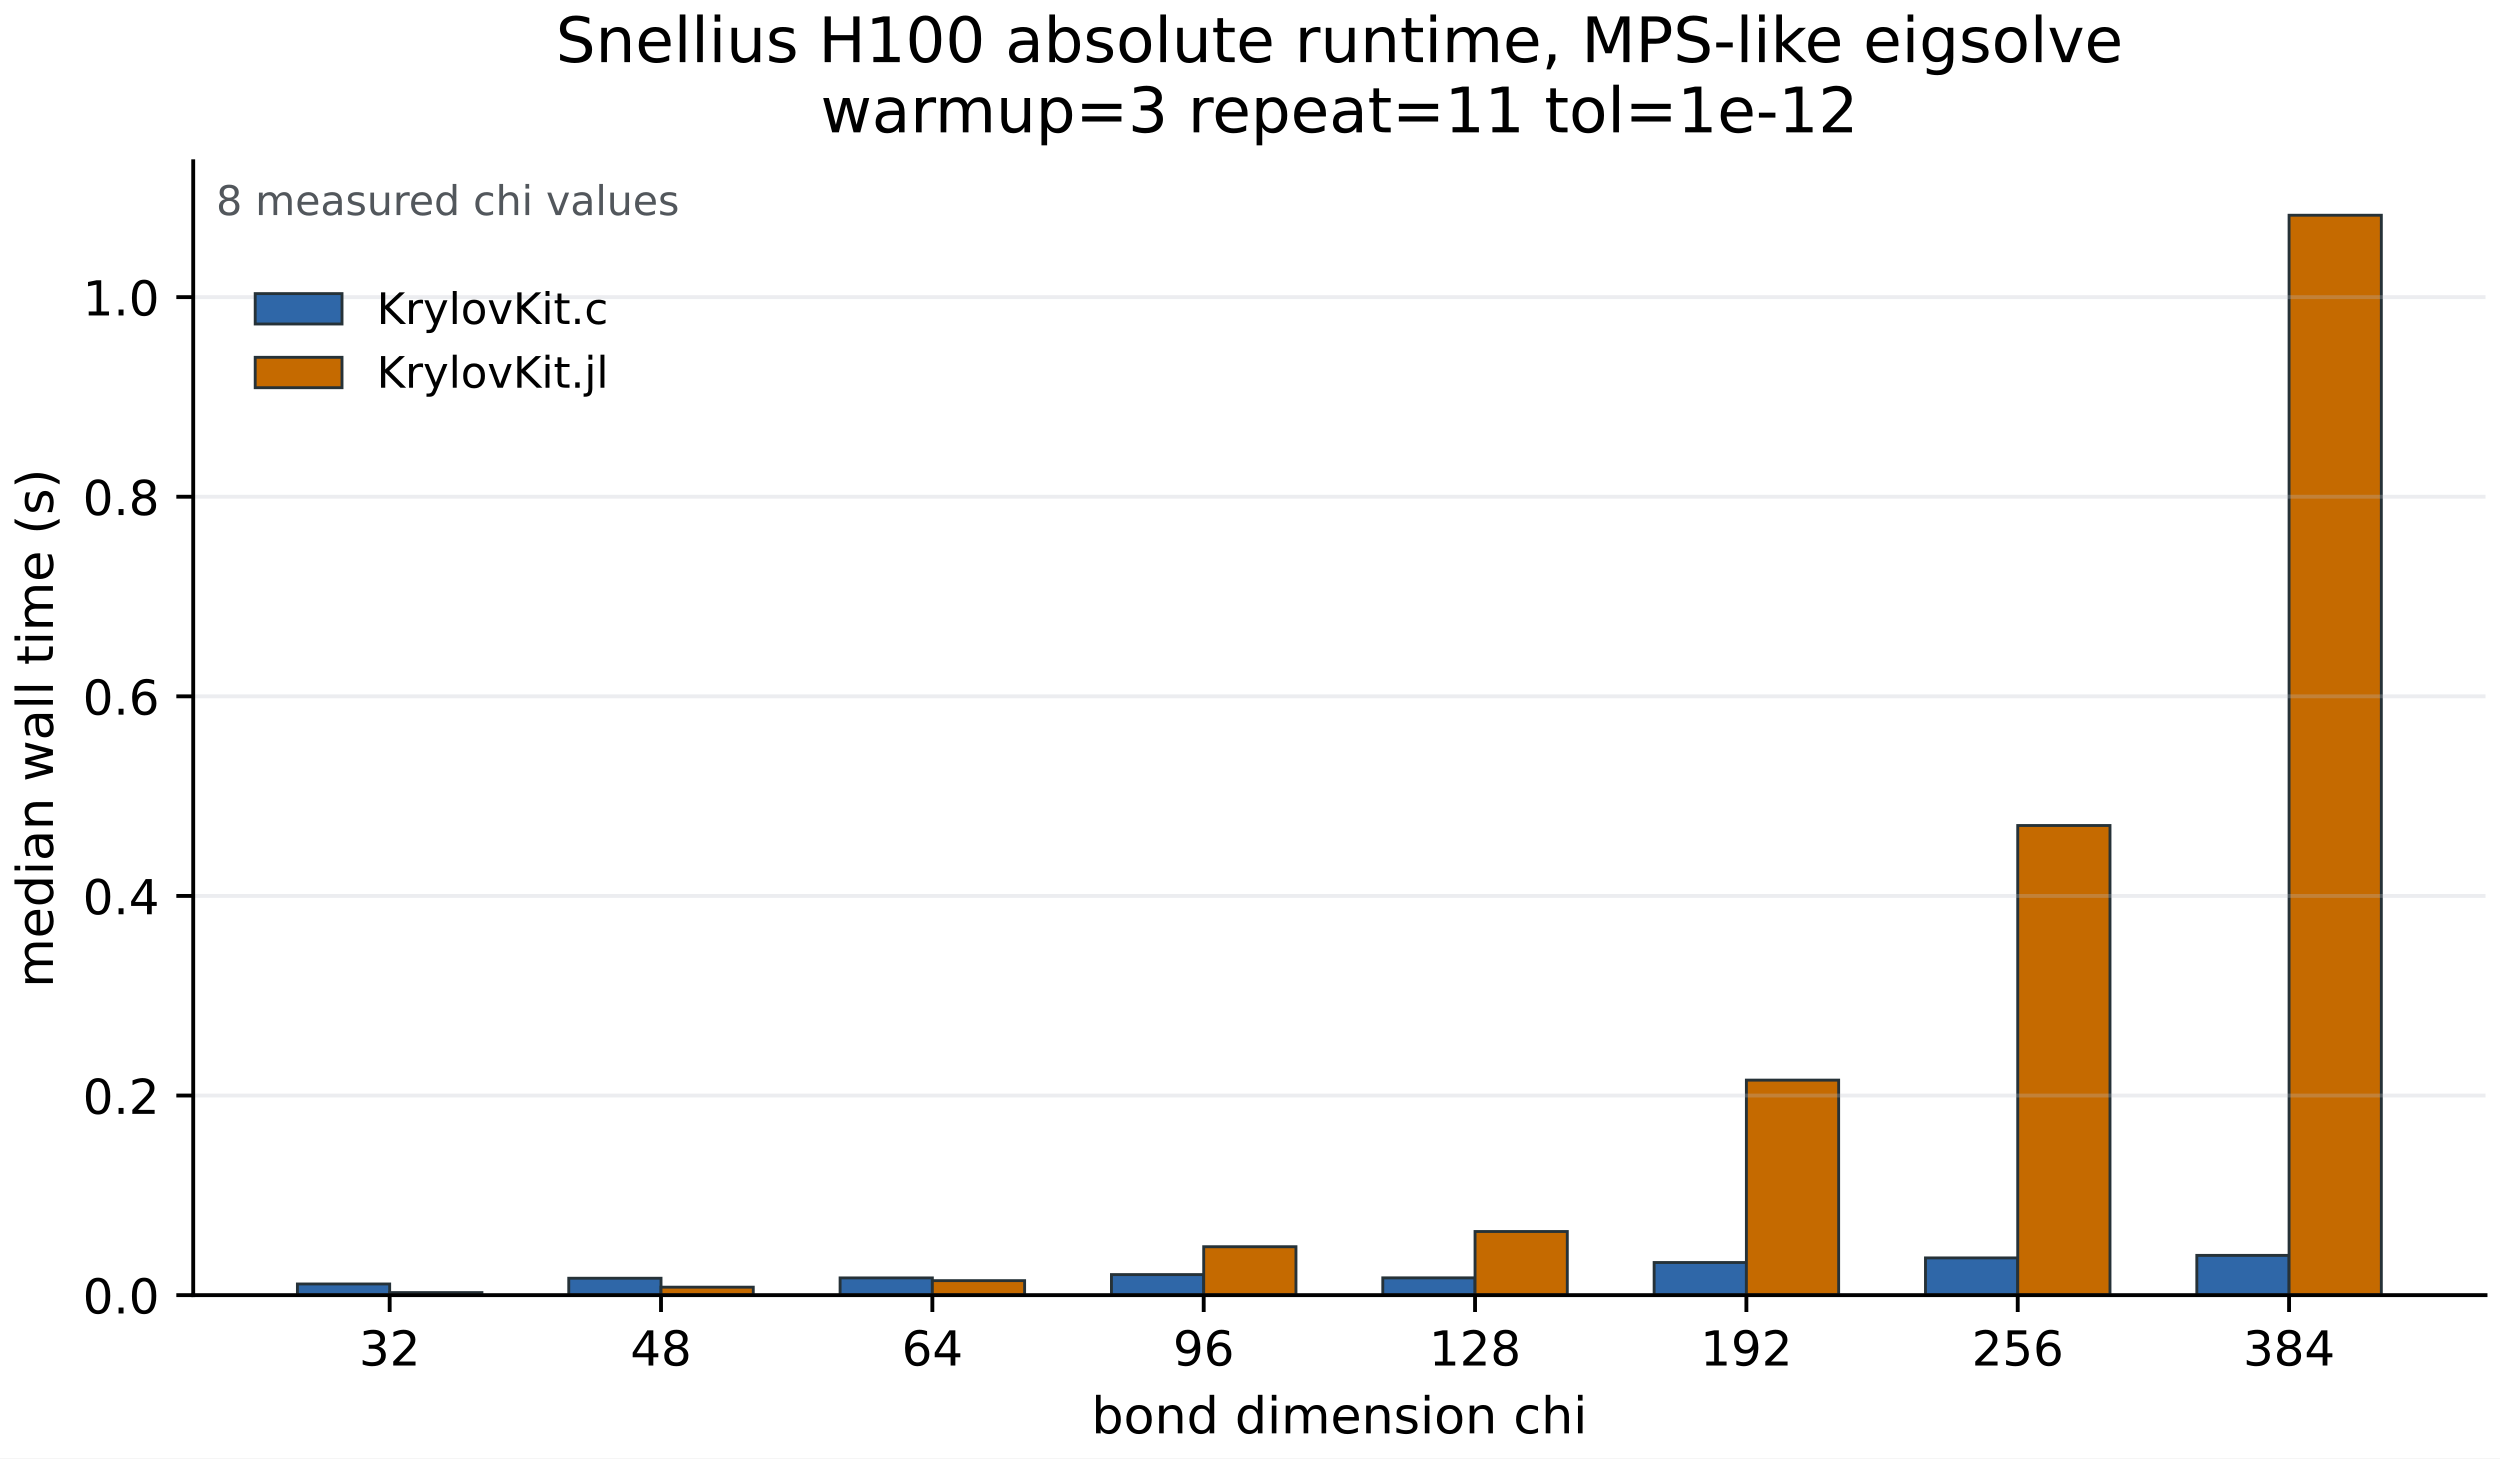
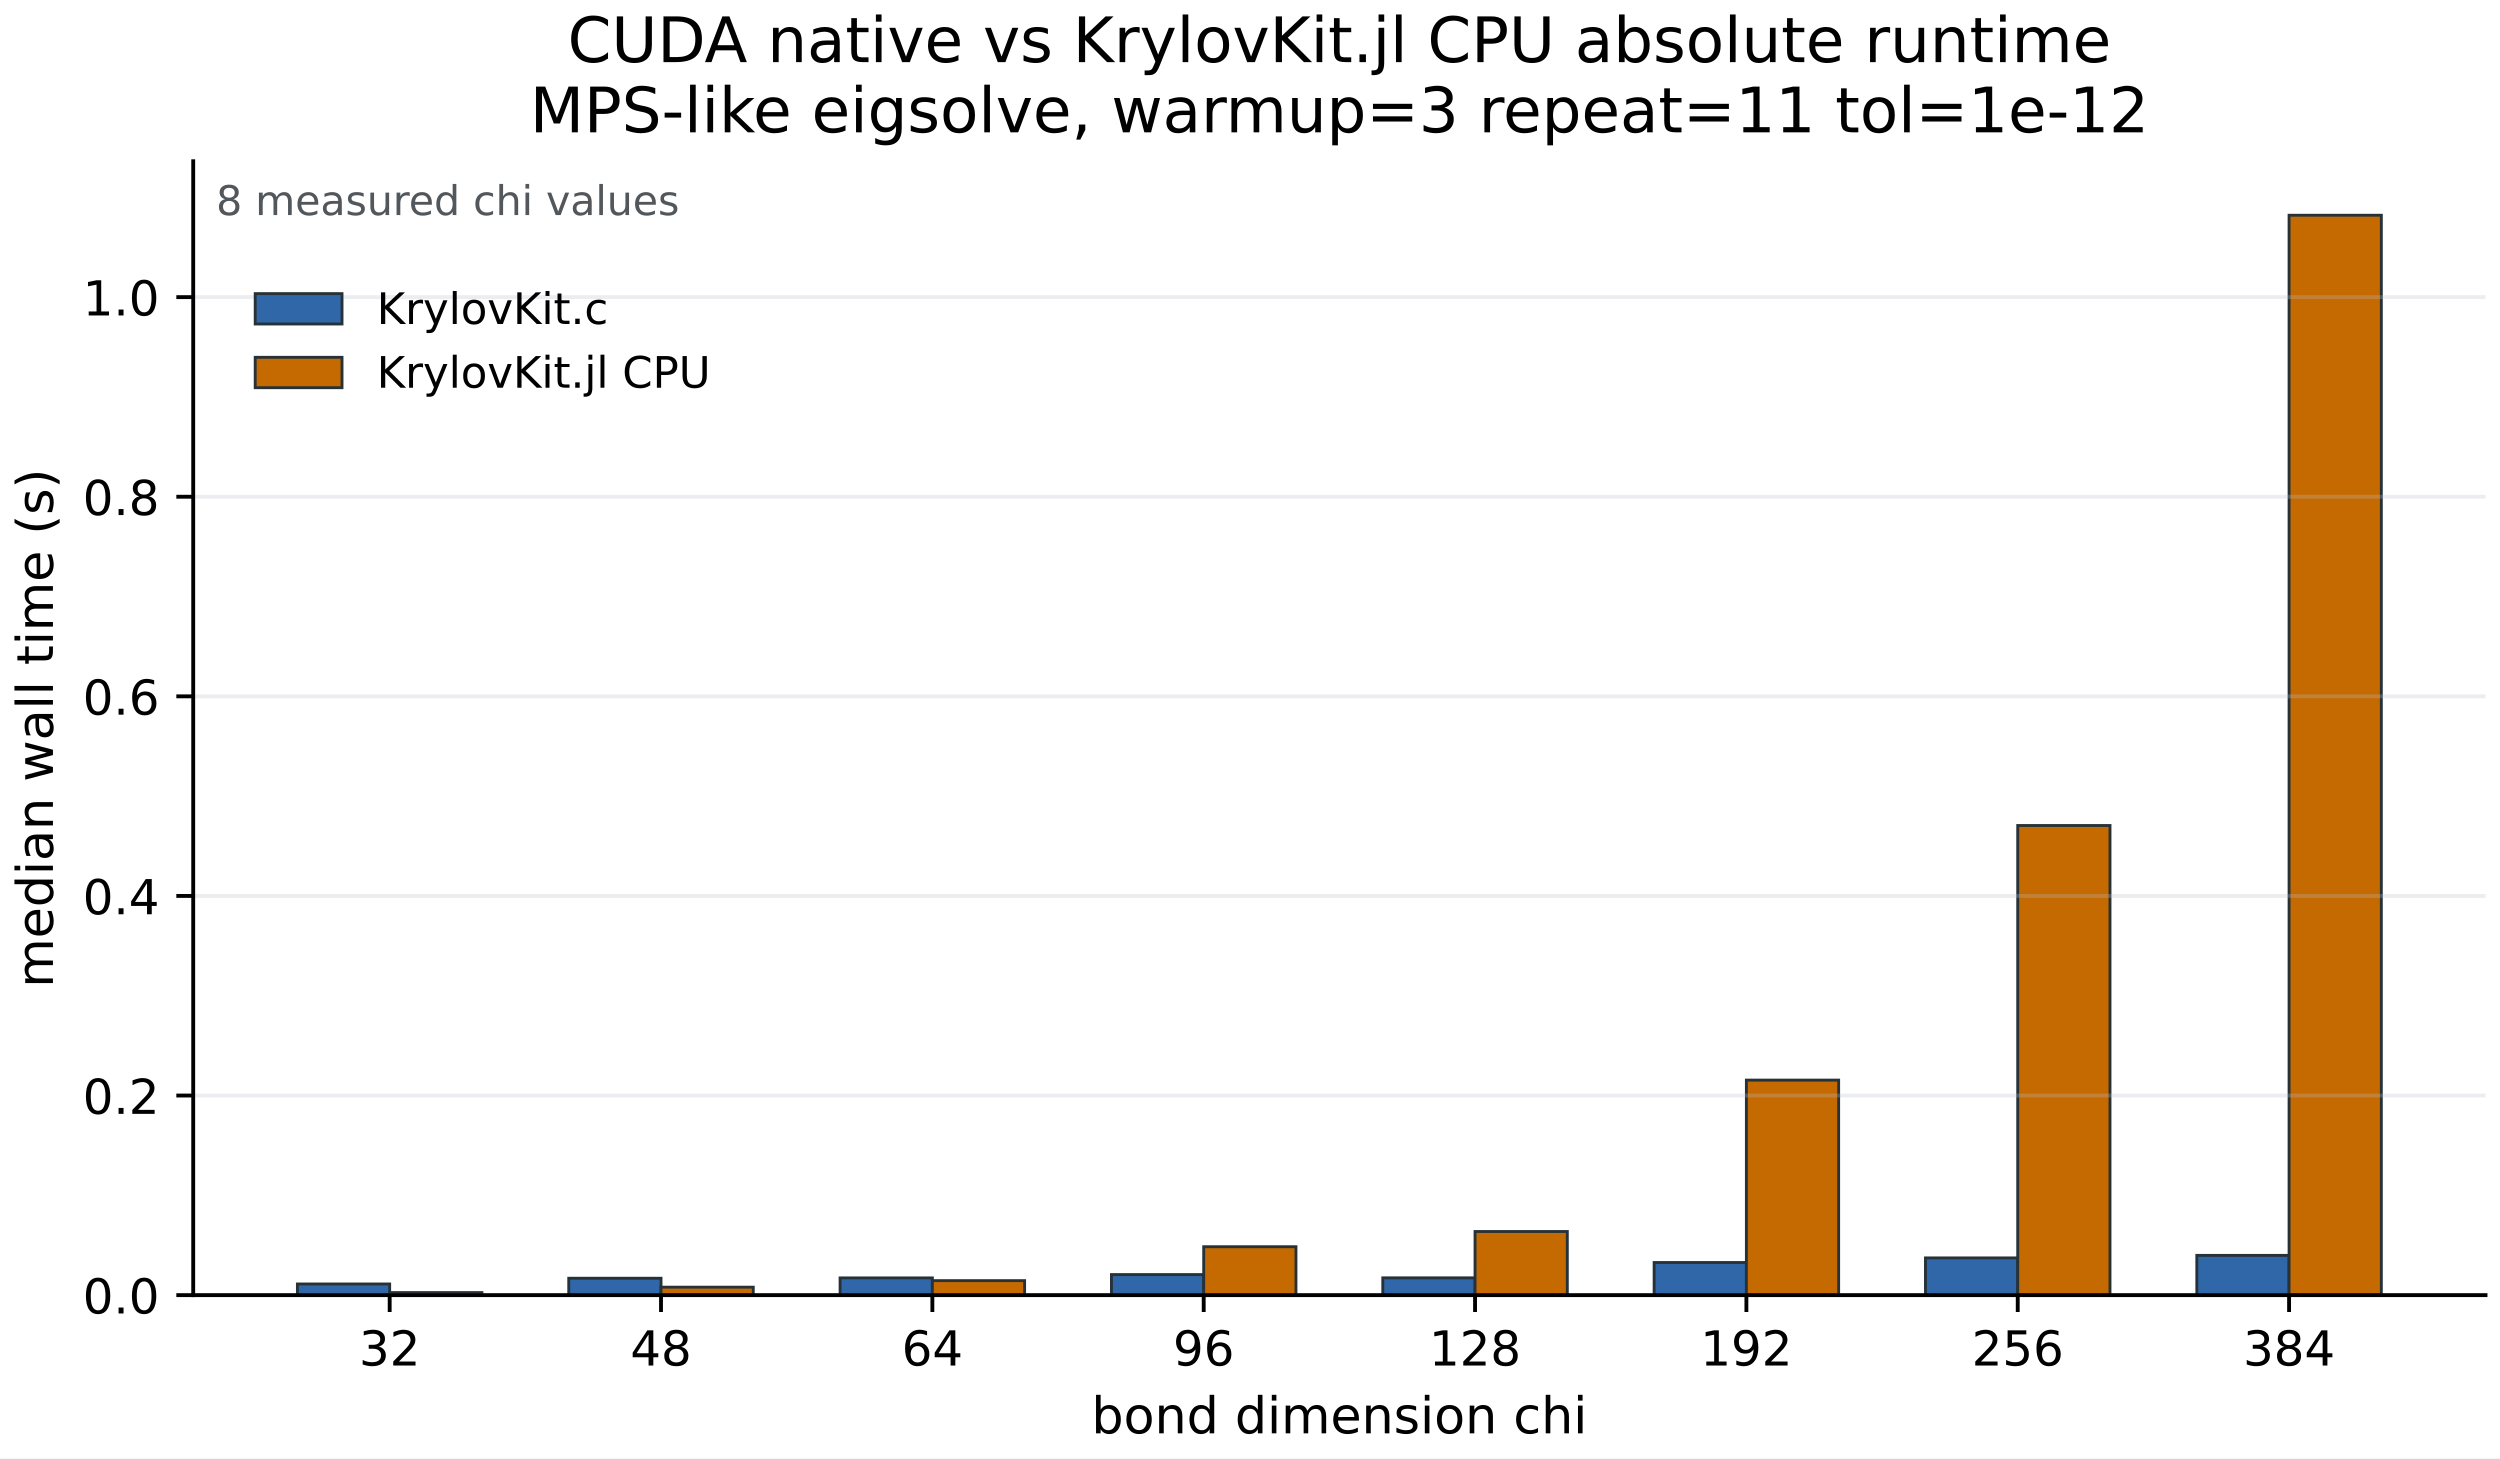
<svg xmlns="http://www.w3.org/2000/svg" xmlns:xlink="http://www.w3.org/1999/xlink" width="518.4pt" height="302.4pt" viewBox="0 0 518.4 302.4" version="1.1">
  <defs>
    <style type="text/css">*{stroke-linejoin: round; stroke-linecap: butt}</style>
  </defs>
  <g id="figure_1">
    <g id="patch_1">
      <path d="M 0 302.4 L 518.4 302.4 L 518.4 0 L 0 0 z " style="fill: #ffffff" />
    </g>
    <g id="axes_1">
      <g id="patch_2">
        <path d="M 40.065 268.56 L 515.4 268.56 L 515.4 33.435 L 40.065 33.435 z " style="fill: #ffffff" />
      </g>
      <g id="patch_3">
-         <path d="M 61.672 268.56 L 80.802 268.56 L 80.802 266.241 L 61.672 266.241 z " clip-path="url(#p412759012a)" style="fill: #2f67a8; stroke: #263238; stroke-width: 0.6; stroke-linejoin: miter" />
+         <path d="M 61.672 268.56 L 80.802 268.56 L 80.802 266.241 L 61.672 266.241 z " clip-path="url(#pb69624f27a)" style="fill: #2f67a8; stroke: #263238; stroke-width: 0.6; stroke-linejoin: miter" />
      </g>
      <g id="patch_4">
-         <path d="M 117.937 268.56 L 137.068 268.56 L 137.068 265.051 L 117.937 265.051 z " clip-path="url(#p412759012a)" style="fill: #2f67a8; stroke: #263238; stroke-width: 0.6; stroke-linejoin: miter" />
+         <path d="M 117.937 268.56 L 137.068 268.56 L 137.068 265.051 L 117.937 265.051 z " clip-path="url(#pb69624f27a)" style="fill: #2f67a8; stroke: #263238; stroke-width: 0.6; stroke-linejoin: miter" />
      </g>
      <g id="patch_5">
-         <path d="M 174.203 268.56 L 193.334 268.56 L 193.334 264.986 L 174.203 264.986 z " clip-path="url(#p412759012a)" style="fill: #2f67a8; stroke: #263238; stroke-width: 0.6; stroke-linejoin: miter" />
+         <path d="M 174.203 268.56 L 193.334 268.56 L 193.334 264.986 L 174.203 264.986 z " clip-path="url(#pb69624f27a)" style="fill: #2f67a8; stroke: #263238; stroke-width: 0.6; stroke-linejoin: miter" />
      </g>
      <g id="patch_6">
-         <path d="M 230.469 268.56 L 249.6 268.56 L 249.6 264.299 L 230.469 264.299 z " clip-path="url(#p412759012a)" style="fill: #2f67a8; stroke: #263238; stroke-width: 0.6; stroke-linejoin: miter" />
+         <path d="M 230.469 268.56 L 249.6 268.56 L 249.6 264.299 L 230.469 264.299 z " clip-path="url(#pb69624f27a)" style="fill: #2f67a8; stroke: #263238; stroke-width: 0.6; stroke-linejoin: miter" />
      </g>
      <g id="patch_7">
-         <path d="M 286.735 268.56 L 305.866 268.56 L 305.866 264.98 L 286.735 264.98 z " clip-path="url(#p412759012a)" style="fill: #2f67a8; stroke: #263238; stroke-width: 0.6; stroke-linejoin: miter" />
+         <path d="M 286.735 268.56 L 305.866 268.56 L 305.866 264.98 L 286.735 264.98 z " clip-path="url(#pb69624f27a)" style="fill: #2f67a8; stroke: #263238; stroke-width: 0.6; stroke-linejoin: miter" />
      </g>
      <g id="patch_8">
-         <path d="M 343.001 268.56 L 362.131 268.56 L 362.131 261.788 L 343.001 261.788 z " clip-path="url(#p412759012a)" style="fill: #2f67a8; stroke: #263238; stroke-width: 0.6; stroke-linejoin: miter" />
+         <path d="M 343.001 268.56 L 362.131 268.56 L 362.131 261.788 L 343.001 261.788 z " clip-path="url(#pb69624f27a)" style="fill: #2f67a8; stroke: #263238; stroke-width: 0.6; stroke-linejoin: miter" />
      </g>
      <g id="patch_9">
-         <path d="M 399.267 268.56 L 418.397 268.56 L 418.397 260.84 L 399.267 260.84 z " clip-path="url(#p412759012a)" style="fill: #2f67a8; stroke: #263238; stroke-width: 0.6; stroke-linejoin: miter" />
+         <path d="M 399.267 268.56 L 418.397 268.56 L 418.397 260.84 L 399.267 260.84 z " clip-path="url(#pb69624f27a)" style="fill: #2f67a8; stroke: #263238; stroke-width: 0.6; stroke-linejoin: miter" />
      </g>
      <g id="patch_10">
-         <path d="M 455.533 268.56 L 474.663 268.56 L 474.663 260.321 L 455.533 260.321 z " clip-path="url(#p412759012a)" style="fill: #2f67a8; stroke: #263238; stroke-width: 0.6; stroke-linejoin: miter" />
+         <path d="M 455.533 268.56 L 474.663 268.56 L 474.663 260.321 L 455.533 260.321 z " clip-path="url(#pb69624f27a)" style="fill: #2f67a8; stroke: #263238; stroke-width: 0.6; stroke-linejoin: miter" />
      </g>
      <g id="patch_11">
-         <path d="M 80.802 268.56 L 99.932 268.56 L 99.932 268.03 L 80.802 268.03 z " clip-path="url(#p412759012a)" style="fill: #c56a00; stroke: #263238; stroke-width: 0.6; stroke-linejoin: miter" />
+         <path d="M 80.802 268.56 L 99.932 268.56 L 99.932 268.03 L 80.802 268.03 z " clip-path="url(#pb69624f27a)" style="fill: #c56a00; stroke: #263238; stroke-width: 0.6; stroke-linejoin: miter" />
      </g>
      <g id="patch_12">
-         <path d="M 137.068 268.56 L 156.198 268.56 L 156.198 266.908 L 137.068 266.908 z " clip-path="url(#p412759012a)" style="fill: #c56a00; stroke: #263238; stroke-width: 0.6; stroke-linejoin: miter" />
+         <path d="M 137.068 268.56 L 156.198 268.56 L 156.198 266.908 L 137.068 266.908 z " clip-path="url(#pb69624f27a)" style="fill: #c56a00; stroke: #263238; stroke-width: 0.6; stroke-linejoin: miter" />
      </g>
      <g id="patch_13">
-         <path d="M 193.334 268.56 L 212.464 268.56 L 212.464 265.55 L 193.334 265.55 z " clip-path="url(#p412759012a)" style="fill: #c56a00; stroke: #263238; stroke-width: 0.6; stroke-linejoin: miter" />
+         <path d="M 193.334 268.56 L 212.464 268.56 L 212.464 265.55 L 193.334 265.55 z " clip-path="url(#pb69624f27a)" style="fill: #c56a00; stroke: #263238; stroke-width: 0.6; stroke-linejoin: miter" />
      </g>
      <g id="patch_14">
-         <path d="M 249.6 268.56 L 268.73 268.56 L 268.73 258.522 L 249.6 258.522 z " clip-path="url(#p412759012a)" style="fill: #c56a00; stroke: #263238; stroke-width: 0.6; stroke-linejoin: miter" />
+         <path d="M 249.6 268.56 L 268.73 268.56 L 268.73 258.522 L 249.6 258.522 z " clip-path="url(#pb69624f27a)" style="fill: #c56a00; stroke: #263238; stroke-width: 0.6; stroke-linejoin: miter" />
      </g>
      <g id="patch_15">
-         <path d="M 305.866 268.56 L 324.996 268.56 L 324.996 255.36 L 305.866 255.36 z " clip-path="url(#p412759012a)" style="fill: #c56a00; stroke: #263238; stroke-width: 0.6; stroke-linejoin: miter" />
+         <path d="M 305.866 268.56 L 324.996 268.56 L 324.996 255.36 L 305.866 255.36 z " clip-path="url(#pb69624f27a)" style="fill: #c56a00; stroke: #263238; stroke-width: 0.6; stroke-linejoin: miter" />
      </g>
      <g id="patch_16">
-         <path d="M 362.131 268.56 L 381.262 268.56 L 381.262 223.978 L 362.131 223.978 z " clip-path="url(#p412759012a)" style="fill: #c56a00; stroke: #263238; stroke-width: 0.6; stroke-linejoin: miter" />
+         <path d="M 362.131 268.56 L 381.262 268.56 L 381.262 223.978 L 362.131 223.978 z " clip-path="url(#pb69624f27a)" style="fill: #c56a00; stroke: #263238; stroke-width: 0.6; stroke-linejoin: miter" />
      </g>
      <g id="patch_17">
-         <path d="M 418.397 268.56 L 437.528 268.56 L 437.528 171.178 L 418.397 171.178 z " clip-path="url(#p412759012a)" style="fill: #c56a00; stroke: #263238; stroke-width: 0.6; stroke-linejoin: miter" />
+         <path d="M 418.397 268.56 L 437.528 268.56 L 437.528 171.178 L 418.397 171.178 z " clip-path="url(#pb69624f27a)" style="fill: #c56a00; stroke: #263238; stroke-width: 0.6; stroke-linejoin: miter" />
      </g>
      <g id="patch_18">
-         <path d="M 474.663 268.56 L 493.794 268.56 L 493.794 44.632 L 474.663 44.632 z " clip-path="url(#p412759012a)" style="fill: #c56a00; stroke: #263238; stroke-width: 0.6; stroke-linejoin: miter" />
+         <path d="M 474.663 268.56 L 493.794 268.56 L 493.794 44.632 L 474.663 44.632 z " clip-path="url(#pb69624f27a)" style="fill: #c56a00; stroke: #263238; stroke-width: 0.6; stroke-linejoin: miter" />
      </g>
      <g id="matplotlib.axis_1">
        <g id="xtick_1">
          <g id="line2d_1">
            <defs>
-               <path id="m498d18cdfa" d="M 0 0 L 0 3.5 " style="stroke: #000000; stroke-width: 0.8" />
+               <path id="md61a0360dc" d="M 0 0 L 0 3.5 " style="stroke: #000000; stroke-width: 0.8" />
            </defs>
            <g>
-               <use xlink:href="#m498d18cdfa" x="80.802" y="268.56" style="stroke: #000000; stroke-width: 0.8" />
+               <use xlink:href="#md61a0360dc" x="80.802" y="268.56" style="stroke: #000000; stroke-width: 0.8" />
            </g>
          </g>
          <g id="text_1">
            <text style="font-size: 10px; font-family: 'DejaVu Sans', 'Bitstream Vera Sans', 'Computer Modern Sans Serif', 'Lucida Grande', 'Verdana', 'Geneva', 'Lucid', 'Arial', 'Helvetica', 'Avant Garde', sans-serif; text-anchor: middle" x="80.802" y="283.158" transform="rotate(-0 80.80191 283.158)">32</text>
          </g>
        </g>
        <g id="xtick_2">
          <g id="line2d_2">
            <g>
-               <use xlink:href="#m498d18cdfa" x="137.068" y="268.56" style="stroke: #000000; stroke-width: 0.8" />
+               <use xlink:href="#md61a0360dc" x="137.068" y="268.56" style="stroke: #000000; stroke-width: 0.8" />
            </g>
          </g>
          <g id="text_2">
            <text style="font-size: 10px; font-family: 'DejaVu Sans', 'Bitstream Vera Sans', 'Computer Modern Sans Serif', 'Lucida Grande', 'Verdana', 'Geneva', 'Lucid', 'Arial', 'Helvetica', 'Avant Garde', sans-serif; text-anchor: middle" x="137.068" y="283.158" transform="rotate(-0 137.0678 283.158)">48</text>
          </g>
        </g>
        <g id="xtick_3">
          <g id="line2d_3">
            <g>
-               <use xlink:href="#m498d18cdfa" x="193.334" y="268.56" style="stroke: #000000; stroke-width: 0.8" />
+               <use xlink:href="#md61a0360dc" x="193.334" y="268.56" style="stroke: #000000; stroke-width: 0.8" />
            </g>
          </g>
          <g id="text_3">
            <text style="font-size: 10px; font-family: 'DejaVu Sans', 'Bitstream Vera Sans', 'Computer Modern Sans Serif', 'Lucida Grande', 'Verdana', 'Geneva', 'Lucid', 'Arial', 'Helvetica', 'Avant Garde', sans-serif; text-anchor: middle" x="193.334" y="283.158" transform="rotate(-0 193.3337 283.158)">64</text>
          </g>
        </g>
        <g id="xtick_4">
          <g id="line2d_4">
            <g>
-               <use xlink:href="#m498d18cdfa" x="249.6" y="268.56" style="stroke: #000000; stroke-width: 0.8" />
+               <use xlink:href="#md61a0360dc" x="249.6" y="268.56" style="stroke: #000000; stroke-width: 0.8" />
            </g>
          </g>
          <g id="text_4">
            <text style="font-size: 10px; font-family: 'DejaVu Sans', 'Bitstream Vera Sans', 'Computer Modern Sans Serif', 'Lucida Grande', 'Verdana', 'Geneva', 'Lucid', 'Arial', 'Helvetica', 'Avant Garde', sans-serif; text-anchor: middle" x="249.6" y="283.158" transform="rotate(-0 249.5996 283.158)">96</text>
          </g>
        </g>
        <g id="xtick_5">
          <g id="line2d_5">
            <g>
-               <use xlink:href="#m498d18cdfa" x="305.866" y="268.56" style="stroke: #000000; stroke-width: 0.8" />
+               <use xlink:href="#md61a0360dc" x="305.866" y="268.56" style="stroke: #000000; stroke-width: 0.8" />
            </g>
          </g>
          <g id="text_5">
            <text style="font-size: 10px; font-family: 'DejaVu Sans', 'Bitstream Vera Sans', 'Computer Modern Sans Serif', 'Lucida Grande', 'Verdana', 'Geneva', 'Lucid', 'Arial', 'Helvetica', 'Avant Garde', sans-serif; text-anchor: middle" x="305.866" y="283.158" transform="rotate(-0 305.8655 283.158)">128</text>
          </g>
        </g>
        <g id="xtick_6">
          <g id="line2d_6">
            <g>
-               <use xlink:href="#m498d18cdfa" x="362.131" y="268.56" style="stroke: #000000; stroke-width: 0.8" />
+               <use xlink:href="#md61a0360dc" x="362.131" y="268.56" style="stroke: #000000; stroke-width: 0.8" />
            </g>
          </g>
          <g id="text_6">
            <text style="font-size: 10px; font-family: 'DejaVu Sans', 'Bitstream Vera Sans', 'Computer Modern Sans Serif', 'Lucida Grande', 'Verdana', 'Geneva', 'Lucid', 'Arial', 'Helvetica', 'Avant Garde', sans-serif; text-anchor: middle" x="362.131" y="283.158" transform="rotate(-0 362.1314 283.158)">192</text>
          </g>
        </g>
        <g id="xtick_7">
          <g id="line2d_7">
            <g>
-               <use xlink:href="#m498d18cdfa" x="418.397" y="268.56" style="stroke: #000000; stroke-width: 0.8" />
+               <use xlink:href="#md61a0360dc" x="418.397" y="268.56" style="stroke: #000000; stroke-width: 0.8" />
            </g>
          </g>
          <g id="text_7">
            <text style="font-size: 10px; font-family: 'DejaVu Sans', 'Bitstream Vera Sans', 'Computer Modern Sans Serif', 'Lucida Grande', 'Verdana', 'Geneva', 'Lucid', 'Arial', 'Helvetica', 'Avant Garde', sans-serif; text-anchor: middle" x="418.397" y="283.158" transform="rotate(-0 418.3973 283.158)">256</text>
          </g>
        </g>
        <g id="xtick_8">
          <g id="line2d_8">
            <g>
-               <use xlink:href="#m498d18cdfa" x="474.663" y="268.56" style="stroke: #000000; stroke-width: 0.8" />
+               <use xlink:href="#md61a0360dc" x="474.663" y="268.56" style="stroke: #000000; stroke-width: 0.8" />
            </g>
          </g>
          <g id="text_8">
            <text style="font-size: 10px; font-family: 'DejaVu Sans', 'Bitstream Vera Sans', 'Computer Modern Sans Serif', 'Lucida Grande', 'Verdana', 'Geneva', 'Lucid', 'Arial', 'Helvetica', 'Avant Garde', sans-serif; text-anchor: middle" x="474.663" y="283.158" transform="rotate(-0 474.6632 283.158)">384</text>
          </g>
        </g>
        <g id="text_9">
          <text style="font-size: 10.5px; font-family: 'DejaVu Sans', 'Bitstream Vera Sans', 'Computer Modern Sans Serif', 'Lucida Grande', 'Verdana', 'Geneva', 'Lucid', 'Arial', 'Helvetica', 'Avant Garde', sans-serif; text-anchor: middle" x="277.733" y="297.216" transform="rotate(-0 277.7326 297.2161)">bond dimension chi</text>
        </g>
      </g>
      <g id="matplotlib.axis_2">
        <g id="ytick_1">
          <g id="line2d_9">
-             <path d="M 40.065 268.56 L 515.4 268.56 " clip-path="url(#p412759012a)" style="fill: none; stroke: #b9c0c9; stroke-opacity: 0.28; stroke-width: 0.8; stroke-linecap: square" />
+             <path d="M 40.065 268.56 L 515.4 268.56 " clip-path="url(#pb69624f27a)" style="fill: none; stroke: #b9c0c9; stroke-opacity: 0.28; stroke-width: 0.8; stroke-linecap: square" />
          </g>
          <g id="line2d_10">
            <defs>
-               <path id="mf4c5496210" d="M 0 0 L -3.5 0 " style="stroke: #000000; stroke-width: 0.8" />
+               <path id="mdf25ddb76b" d="M 0 0 L -3.5 0 " style="stroke: #000000; stroke-width: 0.8" />
            </defs>
            <g>
-               <use xlink:href="#mf4c5496210" x="40.065" y="268.56" style="stroke: #000000; stroke-width: 0.8" />
+               <use xlink:href="#mdf25ddb76b" x="40.065" y="268.56" style="stroke: #000000; stroke-width: 0.8" />
            </g>
          </g>
          <g id="text_10">
            <text style="font-size: 10px; font-family: 'DejaVu Sans', 'Bitstream Vera Sans', 'Computer Modern Sans Serif', 'Lucida Grande', 'Verdana', 'Geneva', 'Lucid', 'Arial', 'Helvetica', 'Avant Garde', sans-serif; text-anchor: end" x="33.065" y="272.359" transform="rotate(-0 33.0654 272.3588)">0.0</text>
          </g>
        </g>
        <g id="ytick_2">
          <g id="line2d_11">
-             <path d="M 40.065 227.171 L 515.4 227.171 " clip-path="url(#p412759012a)" style="fill: none; stroke: #b9c0c9; stroke-opacity: 0.28; stroke-width: 0.8; stroke-linecap: square" />
+             <path d="M 40.065 227.171 L 515.4 227.171 " clip-path="url(#pb69624f27a)" style="fill: none; stroke: #b9c0c9; stroke-opacity: 0.28; stroke-width: 0.8; stroke-linecap: square" />
          </g>
          <g id="line2d_12">
            <g>
-               <use xlink:href="#mf4c5496210" x="40.065" y="227.171" style="stroke: #000000; stroke-width: 0.8" />
+               <use xlink:href="#mdf25ddb76b" x="40.065" y="227.171" style="stroke: #000000; stroke-width: 0.8" />
            </g>
          </g>
          <g id="text_11">
            <text style="font-size: 10px; font-family: 'DejaVu Sans', 'Bitstream Vera Sans', 'Computer Modern Sans Serif', 'Lucida Grande', 'Verdana', 'Geneva', 'Lucid', 'Arial', 'Helvetica', 'Avant Garde', sans-serif; text-anchor: end" x="33.065" y="230.97" transform="rotate(-0 33.0654 230.9699)">0.2</text>
          </g>
        </g>
        <g id="ytick_3">
          <g id="line2d_13">
-             <path d="M 40.065 185.782 L 515.4 185.782 " clip-path="url(#p412759012a)" style="fill: none; stroke: #b9c0c9; stroke-opacity: 0.28; stroke-width: 0.8; stroke-linecap: square" />
+             <path d="M 40.065 185.782 L 515.4 185.782 " clip-path="url(#pb69624f27a)" style="fill: none; stroke: #b9c0c9; stroke-opacity: 0.28; stroke-width: 0.8; stroke-linecap: square" />
          </g>
          <g id="line2d_14">
            <g>
-               <use xlink:href="#mf4c5496210" x="40.065" y="185.782" style="stroke: #000000; stroke-width: 0.8" />
+               <use xlink:href="#mdf25ddb76b" x="40.065" y="185.782" style="stroke: #000000; stroke-width: 0.8" />
            </g>
          </g>
          <g id="text_12">
            <text style="font-size: 10px; font-family: 'DejaVu Sans', 'Bitstream Vera Sans', 'Computer Modern Sans Serif', 'Lucida Grande', 'Verdana', 'Geneva', 'Lucid', 'Arial', 'Helvetica', 'Avant Garde', sans-serif; text-anchor: end" x="33.065" y="189.581" transform="rotate(-0 33.0654 189.5811)">0.4</text>
          </g>
        </g>
        <g id="ytick_4">
          <g id="line2d_15">
-             <path d="M 40.065 144.393 L 515.4 144.393 " clip-path="url(#p412759012a)" style="fill: none; stroke: #b9c0c9; stroke-opacity: 0.28; stroke-width: 0.8; stroke-linecap: square" />
+             <path d="M 40.065 144.393 L 515.4 144.393 " clip-path="url(#pb69624f27a)" style="fill: none; stroke: #b9c0c9; stroke-opacity: 0.28; stroke-width: 0.8; stroke-linecap: square" />
          </g>
          <g id="line2d_16">
            <g>
-               <use xlink:href="#mf4c5496210" x="40.065" y="144.393" style="stroke: #000000; stroke-width: 0.8" />
+               <use xlink:href="#mdf25ddb76b" x="40.065" y="144.393" style="stroke: #000000; stroke-width: 0.8" />
            </g>
          </g>
          <g id="text_13">
            <text style="font-size: 10px; font-family: 'DejaVu Sans', 'Bitstream Vera Sans', 'Computer Modern Sans Serif', 'Lucida Grande', 'Verdana', 'Geneva', 'Lucid', 'Arial', 'Helvetica', 'Avant Garde', sans-serif; text-anchor: end" x="33.065" y="148.192" transform="rotate(-0 33.0654 148.1922)">0.6</text>
          </g>
        </g>
        <g id="ytick_5">
          <g id="line2d_17">
-             <path d="M 40.065 103.004 L 515.4 103.004 " clip-path="url(#p412759012a)" style="fill: none; stroke: #b9c0c9; stroke-opacity: 0.28; stroke-width: 0.8; stroke-linecap: square" />
+             <path d="M 40.065 103.004 L 515.4 103.004 " clip-path="url(#pb69624f27a)" style="fill: none; stroke: #b9c0c9; stroke-opacity: 0.28; stroke-width: 0.8; stroke-linecap: square" />
          </g>
          <g id="line2d_18">
            <g>
-               <use xlink:href="#mf4c5496210" x="40.065" y="103.004" style="stroke: #000000; stroke-width: 0.8" />
+               <use xlink:href="#mdf25ddb76b" x="40.065" y="103.004" style="stroke: #000000; stroke-width: 0.8" />
            </g>
          </g>
          <g id="text_14">
            <text style="font-size: 10px; font-family: 'DejaVu Sans', 'Bitstream Vera Sans', 'Computer Modern Sans Serif', 'Lucida Grande', 'Verdana', 'Geneva', 'Lucid', 'Arial', 'Helvetica', 'Avant Garde', sans-serif; text-anchor: end" x="33.065" y="106.803" transform="rotate(-0 33.0654 106.8033)">0.8</text>
          </g>
        </g>
        <g id="ytick_6">
          <g id="line2d_19">
-             <path d="M 40.065 61.615 L 515.4 61.615 " clip-path="url(#p412759012a)" style="fill: none; stroke: #b9c0c9; stroke-opacity: 0.28; stroke-width: 0.8; stroke-linecap: square" />
+             <path d="M 40.065 61.615 L 515.4 61.615 " clip-path="url(#pb69624f27a)" style="fill: none; stroke: #b9c0c9; stroke-opacity: 0.28; stroke-width: 0.8; stroke-linecap: square" />
          </g>
          <g id="line2d_20">
            <g>
-               <use xlink:href="#mf4c5496210" x="40.065" y="61.615" style="stroke: #000000; stroke-width: 0.8" />
+               <use xlink:href="#mdf25ddb76b" x="40.065" y="61.615" style="stroke: #000000; stroke-width: 0.8" />
            </g>
          </g>
          <g id="text_15">
            <text style="font-size: 10px; font-family: 'DejaVu Sans', 'Bitstream Vera Sans', 'Computer Modern Sans Serif', 'Lucida Grande', 'Verdana', 'Geneva', 'Lucid', 'Arial', 'Helvetica', 'Avant Garde', sans-serif; text-anchor: end" x="33.065" y="65.414" transform="rotate(-0 33.0654 65.41445)">1.0</text>
          </g>
        </g>
        <g id="text_16">
          <text style="font-size: 10.5px; font-family: 'DejaVu Sans', 'Bitstream Vera Sans', 'Computer Modern Sans Serif', 'Lucida Grande', 'Verdana', 'Geneva', 'Lucid', 'Arial', 'Helvetica', 'Avant Garde', sans-serif; text-anchor: middle" x="10.979" y="150.997" transform="rotate(-90 10.9786 150.9975)">median wall time (s)</text>
        </g>
      </g>
      <g id="patch_19">
        <path d="M 40.065 268.56 L 40.065 33.435 " style="fill: none; stroke: #000000; stroke-width: 0.8; stroke-linejoin: miter; stroke-linecap: square" />
      </g>
      <g id="patch_20">
        <path d="M 40.065 268.56 L 515.4 268.56 " style="fill: none; stroke: #000000; stroke-width: 0.8; stroke-linejoin: miter; stroke-linecap: square" />
      </g>
      <g id="text_17">
        <text style="font-size: 8.5px; font-family: 'DejaVu Sans', 'Bitstream Vera Sans', 'Computer Modern Sans Serif', 'Lucida Grande', 'Verdana', 'Geneva', 'Lucid', 'Arial', 'Helvetica', 'Avant Garde', sans-serif; text-anchor: start; fill: #52575c" x="44.819" y="44.597" transform="rotate(-0 44.81874 44.59652)">8 measured chi values</text>
      </g>
      <g id="text_18">
-         <text style="font-size: 13px; font-family: 'DejaVu Sans', 'Bitstream Vera Sans', 'Computer Modern Sans Serif', 'Lucida Grande', 'Verdana', 'Geneva', 'Lucid', 'Arial', 'Helvetica', 'Avant Garde', sans-serif" transform="translate(115.2468 12.87821)">Snellius H100 absolute runtime, MPS-like eigsolve</text>
-         <text style="font-size: 13px; font-family: 'DejaVu Sans', 'Bitstream Vera Sans', 'Computer Modern Sans Serif', 'Lucida Grande', 'Verdana', 'Geneva', 'Lucid', 'Arial', 'Helvetica', 'Avant Garde', sans-serif" transform="translate(170.1535 27.43537)">warmup=3 repeat=11 tol=1e-12</text>
+         <text style="font-size: 13px; font-family: 'DejaVu Sans', 'Bitstream Vera Sans', 'Computer Modern Sans Serif', 'Lucida Grande', 'Verdana', 'Geneva', 'Lucid', 'Arial', 'Helvetica', 'Avant Garde', sans-serif" transform="translate(117.7046 12.87821)">CUDA native vs KrylovKit.jl CPU absolute runtime</text>
+         <text style="font-size: 13px; font-family: 'DejaVu Sans', 'Bitstream Vera Sans', 'Computer Modern Sans Serif', 'Lucida Grande', 'Verdana', 'Geneva', 'Lucid', 'Arial', 'Helvetica', 'Avant Garde', sans-serif" transform="translate(109.8701 27.43537)">MPS-like eigsolve, warmup=3 repeat=11 tol=1e-12</text>
      </g>
      <g id="legend_1">
        <g id="patch_21">
          <path d="M 52.919 67.184 L 70.919 67.184 L 70.919 60.884 L 52.919 60.884 z " style="fill: #2f67a8; stroke: #263238; stroke-width: 0.6; stroke-linejoin: miter" />
        </g>
        <g id="text_19">
          <text style="font-size: 9px; font-family: 'DejaVu Sans', 'Bitstream Vera Sans', 'Computer Modern Sans Serif', 'Lucida Grande', 'Verdana', 'Geneva', 'Lucid', 'Arial', 'Helvetica', 'Avant Garde', sans-serif; text-anchor: start" x="78.119" y="67.184" transform="rotate(-0 78.11874 67.1839)">KrylovKit.c</text>
        </g>
        <g id="patch_22">
          <path d="M 52.919 80.394 L 70.919 80.394 L 70.919 74.094 L 52.919 74.094 z " style="fill: #c56a00; stroke: #263238; stroke-width: 0.6; stroke-linejoin: miter" />
        </g>
        <g id="text_20">
-           <text style="font-size: 9px; font-family: 'DejaVu Sans', 'Bitstream Vera Sans', 'Computer Modern Sans Serif', 'Lucida Grande', 'Verdana', 'Geneva', 'Lucid', 'Arial', 'Helvetica', 'Avant Garde', sans-serif; text-anchor: start" x="78.119" y="80.394" transform="rotate(-0 78.11874 80.39421)">KrylovKit.jl</text>
+           <text style="font-size: 9px; font-family: 'DejaVu Sans', 'Bitstream Vera Sans', 'Computer Modern Sans Serif', 'Lucida Grande', 'Verdana', 'Geneva', 'Lucid', 'Arial', 'Helvetica', 'Avant Garde', sans-serif; text-anchor: start" x="78.119" y="80.394" transform="rotate(-0 78.11874 80.39421)">KrylovKit.jl CPU</text>
        </g>
      </g>
    </g>
  </g>
  <defs>
-     <clipPath id="p412759012a">
+     <clipPath id="pb69624f27a">
      <rect x="40.065" y="33.435" width="475.334" height="235.124" />
    </clipPath>
  </defs>
</svg>
